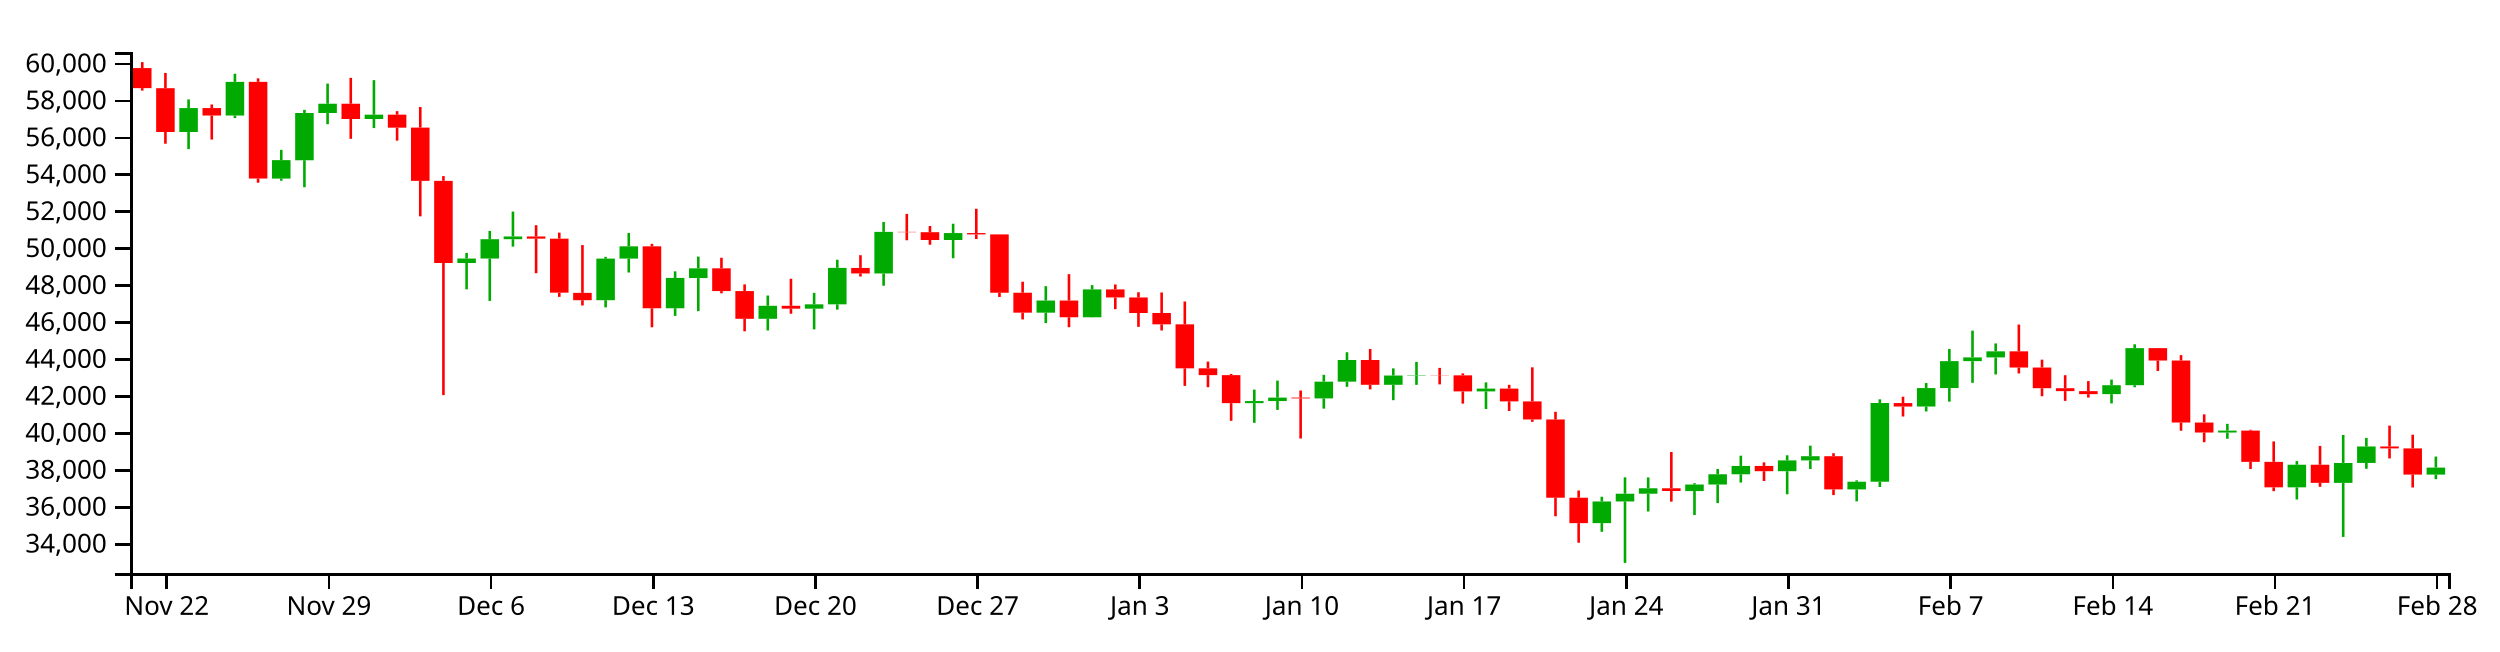
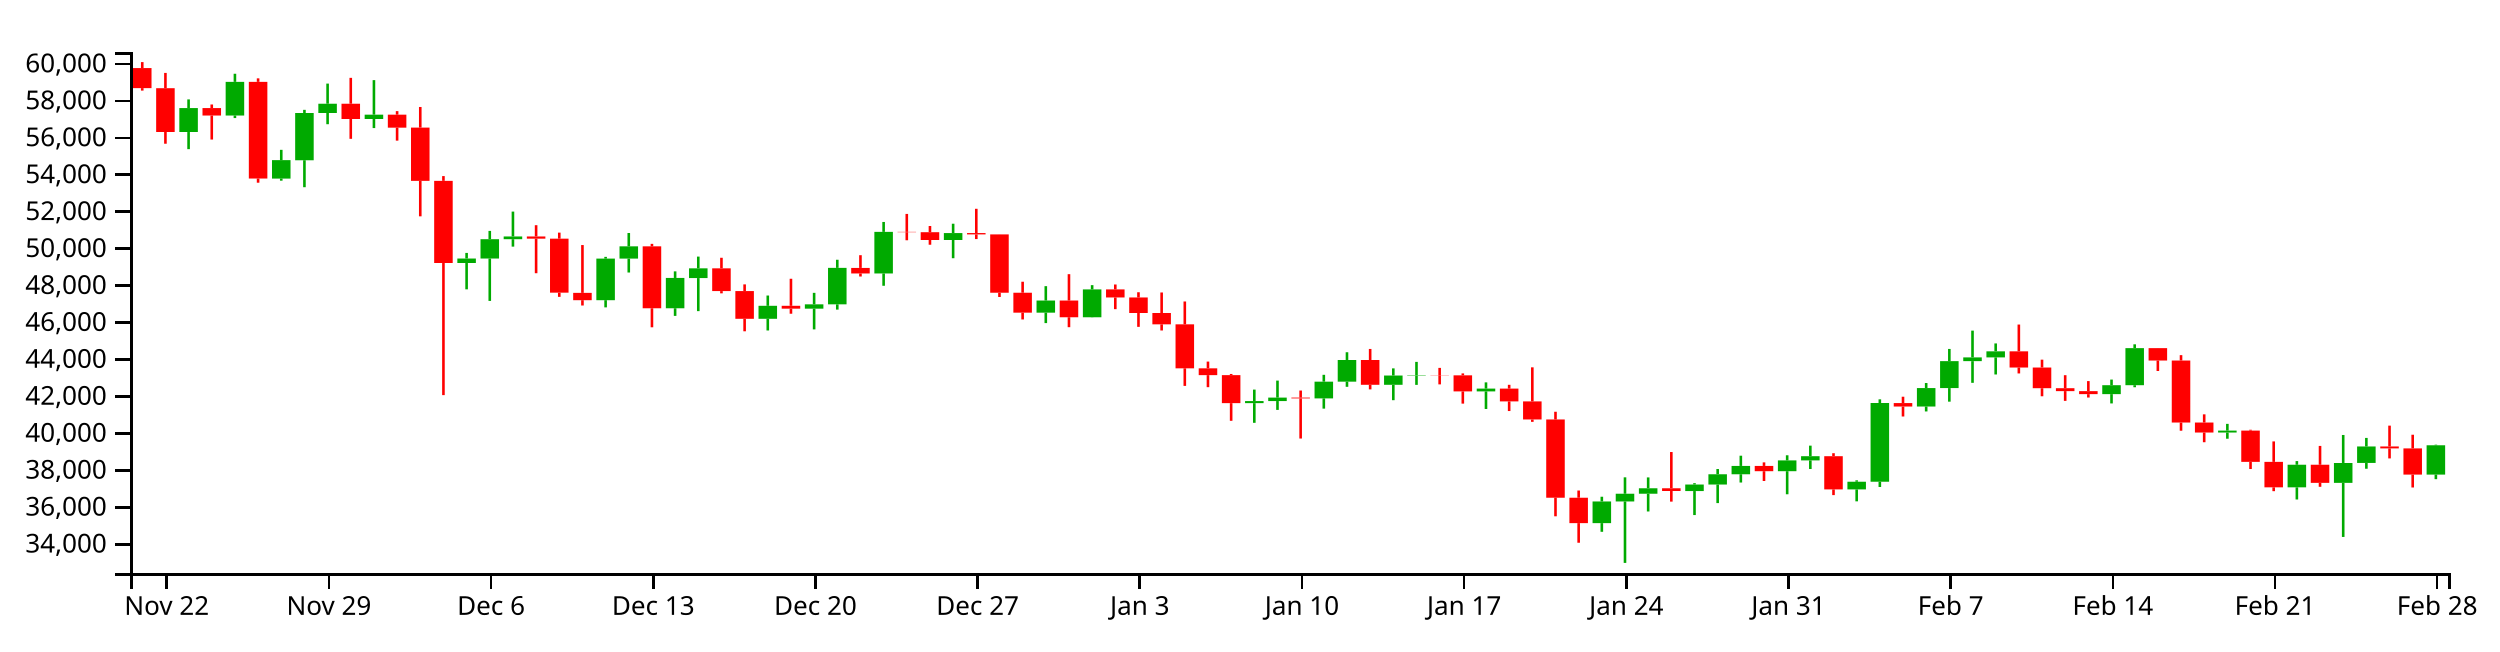
<svg xmlns="http://www.w3.org/2000/svg" version="1.1" width="960" height="250">
  <g transform="translate(50,20)">
    <style>.axis path,.axis line{fill:none;stroke:#000;shape-rendering:crispEdges;}path.candle{stroke:#000000;}path.candle.body{stroke-width:0;}path.candle.up{fill:#00AA00;stroke:#00AA00;}path.candle.down{fill:#FF0000;stroke:#FF0000;}</style>
    <g class="candlestick">
      <g class="data">
-         <path class="candle body up" d="M 18.86 30.699 l 7.117 0 L 25.978 21.497 l -7.117 0 L 18.86 30.699 M 36.653 24.355 l 7.117 0 L 43.77 11.431 l -7.117 0 L 36.653 24.355 M 54.446 48.574 l 7.117 0 L 61.563 41.501 l -7.117 0 L 54.446 48.574 M 63.343 41.533 l 7.117 0 L 70.46 23.386 l -7.117 0 L 63.343 41.533 M 72.239 23.386 l 7.117 0 L 79.356 19.83 l -7.117 0 L 72.239 23.386 M 90.032 25.687 l 7.117 0 L 97.149 24.03 l -7.117 0 L 90.032 25.687 M 125.618 80.998 l 7.117 0 L 132.735 79.268 l -7.117 0 L 125.618 80.998 M 134.514 79.268 l 7.117 0 L 141.631 71.852 l -7.117 0 L 134.514 79.268 M 143.411 71.852 l 7.117 0 L 150.528 70.809 l -7.117 0 L 143.411 71.852 M 178.996 95.268 l 7.117 0 L 186.114 79.313 l -7.117 0 L 178.996 95.268 M 187.893 79.313 l 7.117 0 L 195.01 74.604 l -7.117 0 L 187.893 79.313 M 205.686 98.374 l 7.117 0 L 212.803 86.738 l -7.117 0 L 205.686 98.374 M 214.582 86.782 l 7.117 0 L 221.699 83.037 l -7.117 0 L 214.582 86.782 M 241.271 102.409 l 7.117 0 L 248.389 97.439 l -7.117 0 L 241.271 102.409 M 259.064 98.526 l 7.117 0 L 266.182 96.874 l -7.117 0 L 259.064 98.526 M 267.961 96.874 l 7.117 0 L 275.078 82.861 l -7.117 0 L 267.961 96.874 M 285.754 85.001 l 7.117 0 L 292.871 69.037 l -7.117 0 L 285.754 85.001 M 312.443 72.152 l 7.117 0 L 319.56 69.486 l -7.117 0 L 312.443 72.152 M 348.029 100.062 l 7.117 0 L 355.146 95.408 l -7.117 0 L 348.029 100.062 M 365.822 101.82 l 7.117 0 L 372.939 91.14 l -7.117 0 L 365.822 101.82 M 428.097 134.805 l 7.117 0 L 435.214 134.002 l -7.117 0 L 428.097 134.805 M 436.993 134.002 l 7.117 0 L 444.11 132.69 l -7.117 0 L 436.993 134.002 M 454.786 132.989 l 7.117 0 L 461.903 126.557 l -7.117 0 L 454.786 132.989 M 463.683 126.557 l 7.117 0 L 470.8 118.235 l -7.117 0 L 463.683 126.557 M 481.475 127.77 l 7.117 0 L 488.593 124.212 l -7.117 0 L 481.475 127.77 M 490.372 124.212 l 7.117 0 L 497.489 124.039 l -7.117 0 L 490.372 124.212 M 517.061 130.3 l 7.117 0 L 524.178 129.232 l -7.117 0 L 517.061 130.3 M 561.543 180.874 l 7.117 0 L 568.661 172.553 l -7.117 0 L 561.543 180.874 M 570.44 172.553 l 7.117 0 L 577.557 169.604 l -7.117 0 L 570.44 172.553 M 579.336 169.604 l 7.117 0 L 586.453 167.49 l -7.117 0 L 579.336 169.604 M 597.129 168.562 l 7.117 0 L 604.246 166.059 l -7.117 0 L 597.129 168.562 M 606.026 166.059 l 7.117 0 L 613.143 162.112 l -7.117 0 L 606.026 166.059 M 614.922 162.112 l 7.117 0 L 622.039 158.918 l -7.117 0 L 614.922 162.112 M 632.715 160.94 l 7.117 0 L 639.832 156.79 l -7.117 0 L 632.715 160.94 M 641.611 156.79 l 7.117 0 L 648.729 155.175 l -7.117 0 L 641.611 156.79 M 659.404 167.93 l 7.117 0 L 666.521 164.984 l -7.117 0 L 659.404 167.93 M 668.301 164.982 l 7.117 0 L 675.418 134.75 l -7.117 0 L 668.301 164.982 M 686.094 136.109 l 7.117 0 L 693.211 129.028 l -7.117 0 L 686.094 136.109 M 694.99 129.028 l 7.117 0 L 702.107 118.679 l -7.117 0 L 694.99 129.028 M 703.886 118.679 l 7.117 0 L 711.004 117.239 l -7.117 0 L 703.886 118.679 M 712.783 117.239 l 7.117 0 L 719.9 114.9 l -7.117 0 L 712.783 117.239 M 757.265 131.349 l 7.117 0 L 764.382 127.929 l -7.117 0 L 757.265 131.349 M 766.162 127.929 l 7.117 0 L 773.279 113.679 l -7.117 0 L 766.162 127.929 M 801.747 146.097 l 7.117 0 L 808.864 145.354 l -7.117 0 L 801.747 146.097 M 828.437 167.137 l 7.117 0 L 835.554 158.468 l -7.117 0 L 828.437 167.137 M 846.23 165.421 l 7.117 0 L 853.347 157.781 l -7.117 0 L 846.23 165.421 M 855.126 157.77 l 7.117 0 L 862.243 151.454 l -7.117 0 L 855.126 157.77 M 881.815 162.236 l 7.117 0 L 888.932 159.552 l -7.117 0 L 881.815 162.236" />
+         <path class="candle body up" d="M 18.86 30.699 l 7.117 0 L 25.978 21.497 l -7.117 0 L 18.86 30.699 M 36.653 24.355 l 7.117 0 L 43.77 11.431 l -7.117 0 L 36.653 24.355 M 54.446 48.574 l 7.117 0 L 61.563 41.501 l -7.117 0 L 54.446 48.574 M 63.343 41.533 l 7.117 0 L 70.46 23.386 l -7.117 0 L 63.343 41.533 M 72.239 23.386 l 7.117 0 L 79.356 19.83 l -7.117 0 L 72.239 23.386 M 90.032 25.687 l 7.117 0 L 97.149 24.03 l -7.117 0 L 90.032 25.687 M 125.618 80.998 l 7.117 0 L 132.735 79.268 l -7.117 0 L 125.618 80.998 M 134.514 79.268 l 7.117 0 L 141.631 71.852 l -7.117 0 L 134.514 79.268 M 143.411 71.852 l 7.117 0 L 150.528 70.809 l -7.117 0 L 143.411 71.852 M 178.996 95.268 l 7.117 0 L 186.114 79.313 l -7.117 0 L 178.996 95.268 M 187.893 79.313 l 7.117 0 L 195.01 74.604 l -7.117 0 L 187.893 79.313 M 205.686 98.374 l 7.117 0 L 212.803 86.738 l -7.117 0 L 205.686 98.374 M 214.582 86.782 l 7.117 0 L 221.699 83.037 l -7.117 0 L 214.582 86.782 M 241.271 102.409 l 7.117 0 L 248.389 97.439 l -7.117 0 L 241.271 102.409 M 259.064 98.526 l 7.117 0 L 266.182 96.874 l -7.117 0 L 259.064 98.526 M 267.961 96.874 l 7.117 0 L 275.078 82.861 l -7.117 0 L 267.961 96.874 M 285.754 85.001 l 7.117 0 L 292.871 69.037 l -7.117 0 L 285.754 85.001 M 312.443 72.152 l 7.117 0 L 319.56 69.486 l -7.117 0 L 312.443 72.152 M 348.029 100.062 l 7.117 0 L 355.146 95.408 l -7.117 0 L 348.029 100.062 M 365.822 101.82 l 7.117 0 L 372.939 91.14 l -7.117 0 L 365.822 101.82 M 428.097 134.805 l 7.117 0 L 435.214 134.002 l -7.117 0 L 428.097 134.805 M 436.993 134.002 l 7.117 0 L 444.11 132.69 l -7.117 0 L 436.993 134.002 M 454.786 132.989 l 7.117 0 L 461.903 126.557 l -7.117 0 L 454.786 132.989 M 463.683 126.557 l 7.117 0 L 470.8 118.235 l -7.117 0 L 463.683 126.557 M 481.475 127.77 l 7.117 0 L 488.593 124.212 l -7.117 0 L 481.475 127.77 M 490.372 124.212 l 7.117 0 L 497.489 124.039 l -7.117 0 L 490.372 124.212 M 517.061 130.3 l 7.117 0 L 524.178 129.232 l -7.117 0 L 517.061 130.3 M 561.543 180.874 l 7.117 0 L 568.661 172.553 l -7.117 0 L 561.543 180.874 M 570.44 172.553 l 7.117 0 L 577.557 169.604 l -7.117 0 L 570.44 172.553 M 579.336 169.604 l 7.117 0 L 586.453 167.49 l -7.117 0 L 579.336 169.604 M 597.129 168.562 l 7.117 0 L 604.246 166.059 l -7.117 0 L 597.129 168.562 M 606.026 166.059 l 7.117 0 L 613.143 162.112 l -7.117 0 L 606.026 166.059 M 614.922 162.112 l 7.117 0 L 622.039 158.918 l -7.117 0 L 614.922 162.112 M 632.715 160.94 l 7.117 0 L 639.832 156.79 l -7.117 0 L 632.715 160.94 M 641.611 156.79 l 7.117 0 L 648.729 155.175 l -7.117 0 L 641.611 156.79 M 659.404 167.93 l 7.117 0 L 666.521 164.984 l -7.117 0 L 659.404 167.93 M 668.301 164.982 l 7.117 0 L 675.418 134.75 l -7.117 0 L 668.301 164.982 M 686.094 136.109 l 7.117 0 L 693.211 129.028 l -7.117 0 L 686.094 136.109 M 694.99 129.028 l 7.117 0 L 702.107 118.679 l -7.117 0 L 694.99 129.028 M 703.886 118.679 l 7.117 0 L 711.004 117.239 l -7.117 0 L 703.886 118.679 M 712.783 117.239 l 7.117 0 L 719.9 114.9 l -7.117 0 L 712.783 117.239 M 757.265 131.349 l 7.117 0 L 764.382 127.929 l -7.117 0 L 757.265 131.349 M 766.162 127.929 l 7.117 0 L 773.279 113.679 l -7.117 0 L 766.162 127.929 M 801.747 146.097 l 7.117 0 L 808.864 145.354 l -7.117 0 L 801.747 146.097 M 828.437 167.137 l 7.117 0 L 835.554 158.468 l -7.117 0 L 828.437 167.137 M 846.23 165.421 l 7.117 0 L 853.347 157.781 l -7.117 0 L 846.23 165.421 M 855.126 157.77 l 7.117 0 L 862.243 151.454 l -7.117 0 L 855.126 157.77 M 881.815 162.236 l 7.117 0 L 888.932 150.989 l -7.117 0 L 881.815 162.236" />
        <path class="candle body down" d="M 1.068 6.132 l 7.117 0 L 8.185 13.831 l -7.117 0 L 1.068 6.132 M 9.964 13.862 l 7.117 0 L 17.081 30.676 l -7.117 0 L 9.964 13.862 M 27.757 21.497 l 7.117 0 L 34.874 24.355 l -7.117 0 L 27.757 21.497 M 45.55 11.431 l 7.117 0 L 52.667 48.555 l -7.117 0 L 45.55 11.431 M 81.136 19.83 l 7.117 0 L 88.253 25.687 l -7.117 0 L 81.136 19.83 M 98.928 24.03 l 7.117 0 L 106.046 29.022 l -7.117 0 L 98.928 24.03 M 107.825 28.994 l 7.117 0 L 114.942 49.445 l -7.117 0 L 107.825 28.994 M 116.721 49.445 l 7.117 0 L 123.838 80.998 l -7.117 0 L 116.721 49.445 M 152.307 70.809 l 7.117 0 L 159.424 71.644 l -7.117 0 L 152.307 70.809 M 161.204 71.644 l 7.117 0 L 168.321 92.395 l -7.117 0 L 161.204 71.644 M 170.1 92.464 l 7.117 0 L 177.217 95.268 l -7.117 0 L 170.1 92.464 M 196.789 74.604 l 7.117 0 L 203.906 98.374 l -7.117 0 L 196.789 74.604 M 223.479 83.037 l 7.117 0 L 230.596 91.78 l -7.117 0 L 223.479 83.037 M 232.375 91.78 l 7.117 0 L 239.492 102.428 l -7.117 0 L 232.375 91.78 M 250.168 97.439 l 7.117 0 L 257.285 98.526 l -7.117 0 L 250.168 97.439 M 276.857 82.877 l 7.117 0 L 283.974 85.001 l -7.117 0 L 276.857 82.877 M 294.65 69.037 l 7.117 0 L 301.767 69.17 l -7.117 0 L 294.65 69.037 M 303.547 69.17 l 7.117 0 L 310.664 72.152 l -7.117 0 L 303.547 69.17 M 321.339 69.486 l 7.117 0 L 328.457 70.011 l -7.117 0 L 321.339 69.486 M 330.236 70.011 l 7.117 0 L 337.353 92.409 l -7.117 0 L 330.236 70.011 M 339.132 92.409 l 7.117 0 L 346.25 100.062 l -7.117 0 L 339.132 92.409 M 356.925 95.408 l 7.117 0 L 364.042 101.82 l -7.117 0 L 356.925 95.408 M 374.718 91.14 l 7.117 0 L 381.835 94.235 l -7.117 0 L 374.718 91.14 M 383.615 94.235 l 7.117 0 L 390.732 100.194 l -7.117 0 L 383.615 94.235 M 392.511 100.194 l 7.117 0 L 399.628 104.55 l -7.117 0 L 392.511 100.194 M 401.407 104.55 l 7.117 0 L 408.525 121.437 l -7.117 0 L 401.407 104.55 M 410.304 121.437 l 7.117 0 L 417.421 124.053 l -7.117 0 L 410.304 121.437 M 419.2 124.053 l 7.117 0 L 426.317 134.805 l -7.117 0 L 419.2 124.053 M 445.89 132.69 l 7.117 0 L 453.007 132.989 l -7.117 0 L 445.89 132.69 M 472.579 118.235 l 7.117 0 L 479.696 127.757 l -7.117 0 L 472.579 118.235 M 499.268 124.039 l 7.117 0 L 506.385 124.129 l -7.117 0 L 499.268 124.039 M 508.165 124.129 l 7.117 0 L 515.282 130.3 l -7.117 0 L 508.165 124.129 M 525.958 129.232 l 7.117 0 L 533.075 134.141 l -7.117 0 L 525.958 129.232 M 534.854 134.142 l 7.117 0 L 541.971 141.086 l -7.117 0 L 534.854 134.142 M 543.75 141.086 l 7.117 0 L 550.868 171.129 l -7.117 0 L 543.75 141.086 M 552.647 171.129 l 7.117 0 L 559.764 180.874 l -7.117 0 L 552.647 171.129 M 588.233 167.49 l 7.117 0 L 595.35 168.547 l -7.117 0 L 588.233 167.49 M 623.818 158.918 l 7.117 0 L 630.936 160.94 l -7.117 0 L 623.818 158.918 M 650.508 155.175 l 7.117 0 L 657.625 167.93 l -7.117 0 L 650.508 155.175 M 677.197 134.768 l 7.117 0 L 684.314 136.109 l -7.117 0 L 677.197 134.768 M 721.679 114.901 l 7.117 0 L 728.796 121.123 l -7.117 0 L 721.679 114.901 M 730.576 121.123 l 7.117 0 L 737.693 129.079 l -7.117 0 L 730.576 121.123 M 739.472 129.079 l 7.117 0 L 746.589 130.185 l -7.117 0 L 739.472 129.079 M 748.369 130.185 l 7.117 0 L 755.486 131.349 l -7.117 0 L 748.369 130.185 M 775.058 113.68 l 7.117 0 L 782.175 118.441 l -7.117 0 L 775.058 113.68 M 783.954 118.441 l 7.117 0 L 791.072 142.258 l -7.117 0 L 783.954 118.441 M 792.851 142.258 l 7.117 0 L 799.968 146.097 l -7.117 0 L 792.851 142.258 M 810.644 145.354 l 7.117 0 L 817.761 157.358 l -7.117 0 L 810.644 145.354 M 819.54 157.358 l 7.117 0 L 826.657 167.137 l -7.117 0 L 819.54 157.358 M 837.333 158.468 l 7.117 0 L 844.45 165.421 l -7.117 0 L 837.333 158.468 M 864.022 151.454 l 7.117 0 L 871.14 152.181 l -7.117 0 L 864.022 151.454 M 872.919 152.181 l 7.117 0 L 880.036 162.236 l -7.117 0 L 872.919 152.181" />
        <path class="candle body equal" />
-         <path class="candle wick up" d="M 22.419 18.172 L 22.419 21.497 M 22.419 30.699 L 22.419 37.273 M 40.212 8.321 L 40.212 11.431 M 40.212 24.355 L 40.212 25.336 M 58.005 37.536 L 58.005 41.501 M 58.005 48.574 L 58.005 49.381 M 66.901 22.179 L 66.901 23.386 M 66.901 41.533 L 66.901 51.887 M 75.798 12.101 L 75.798 19.83 M 75.798 23.386 L 75.798 27.7 M 93.591 10.77 L 93.591 24.03 M 93.591 25.687 L 93.591 29.18 M 129.176 77.121 L 129.176 79.268 M 129.176 80.998 L 129.176 91.107 M 138.073 68.666 L 138.073 71.852 M 138.073 79.268 L 138.073 95.556 M 146.969 61.252 L 146.969 70.809 M 146.969 71.852 L 146.969 74.705 M 182.555 78.634 L 182.555 79.313 M 182.555 95.268 L 182.555 98.031 M 191.451 69.475 L 191.451 74.604 M 191.451 79.313 L 191.451 84.647 M 209.244 84.204 L 209.244 86.738 M 209.244 98.374 L 209.244 101.301 M 218.141 78.533 L 218.141 83.037 M 218.141 86.782 L 218.141 99.478 M 244.83 93.482 L 244.83 97.439 M 244.83 102.409 L 244.83 106.905 M 262.623 92.452 L 262.623 96.874 M 262.623 98.526 L 262.623 106.487 M 271.519 79.746 L 271.519 82.861 M 271.519 96.874 L 271.519 98.89 M 289.312 65.234 L 289.312 69.037 M 289.312 85.001 L 289.312 89.737 M 316.002 65.908 L 316.002 69.486 M 316.002 72.152 L 316.002 79.157 M 351.587 89.882 L 351.587 95.408 M 351.587 100.062 L 351.587 104.068 M 369.38 89.494 L 369.38 91.14 M 369.38 101.82 L 369.38 101.88 M 431.655 129.602 L 431.655 134.002 M 431.655 134.805 L 431.655 142.362 M 440.552 126.15 L 440.552 132.69 M 440.552 134.002 L 440.552 137.404 M 458.345 123.928 L 458.345 126.557 M 458.345 132.989 L 458.345 136.915 M 467.241 115.26 L 467.241 118.235 M 467.241 126.557 L 467.241 128.538 M 485.034 121.454 L 485.034 124.212 M 485.034 127.77 L 485.034 133.674 M 493.93 118.963 L 493.93 124.039 M 493.93 124.212 L 493.93 127.793 M 520.62 126.829 L 520.62 129.232 M 520.62 130.3 L 520.62 137.05 M 565.102 170.748 L 565.102 172.553 M 565.102 180.874 L 565.102 184.21 M 573.998 163.294 L 573.998 169.604 M 573.998 172.553 L 573.998 196.154 M 582.895 163.328 L 582.895 167.49 M 582.895 169.604 L 582.895 176.408 M 600.688 165.532 L 600.688 166.059 M 600.688 168.562 L 600.688 177.784 M 609.584 160.102 L 609.584 162.112 M 609.584 166.059 L 609.584 173.188 M 618.481 154.99 L 618.481 158.918 M 618.481 162.112 L 618.481 165.291 M 636.273 154.825 L 636.273 156.79 M 636.273 160.94 L 636.273 169.8 M 645.17 151.128 L 645.17 155.175 M 645.17 156.79 L 645.17 160.102 M 662.963 164.45 L 662.963 164.984 M 662.963 167.93 L 662.963 172.514 M 671.859 133.345 L 671.859 134.75 M 671.859 164.982 L 671.859 167.005 M 689.652 127.077 L 689.652 129.028 M 689.652 136.109 L 689.652 137.996 M 698.549 113.994 L 698.549 118.679 M 698.549 129.028 L 698.549 134.242 M 707.445 106.961 L 707.445 117.239 M 707.445 118.679 L 707.445 127.006 M 716.341 111.877 L 716.341 114.9 M 716.341 117.239 L 716.341 123.801 M 760.824 125.755 L 760.824 127.929 M 760.824 131.349 L 760.824 134.918 M 769.72 112.214 L 769.72 113.679 M 769.72 127.929 L 769.72 128.701 M 805.306 142.764 L 805.306 145.354 M 805.306 146.097 L 805.306 148.476 M 831.995 157.059 L 831.995 158.468 M 831.995 167.137 L 831.995 171.805 M 849.788 147.029 L 849.788 157.781 M 849.788 165.421 L 849.788 186.187 M 858.685 148.161 L 858.685 151.454 M 858.685 157.77 L 858.685 160 M 885.374 155.328 L 885.374 159.552 M 885.374 162.236 L 885.374 164.002" style="stroke-width: 1px;" />
+         <path class="candle wick up" d="M 22.419 18.172 L 22.419 21.497 M 22.419 30.699 L 22.419 37.273 M 40.212 8.321 L 40.212 11.431 M 40.212 24.355 L 40.212 25.336 M 58.005 37.536 L 58.005 41.501 M 58.005 48.574 L 58.005 49.381 M 66.901 22.179 L 66.901 23.386 M 66.901 41.533 L 66.901 51.887 M 75.798 12.101 L 75.798 19.83 M 75.798 23.386 L 75.798 27.7 M 93.591 10.77 L 93.591 24.03 M 93.591 25.687 L 93.591 29.18 M 129.176 77.121 L 129.176 79.268 M 129.176 80.998 L 129.176 91.107 M 138.073 68.666 L 138.073 71.852 M 138.073 79.268 L 138.073 95.556 M 146.969 61.252 L 146.969 70.809 M 146.969 71.852 L 146.969 74.705 M 182.555 78.634 L 182.555 79.313 M 182.555 95.268 L 182.555 98.031 M 191.451 69.475 L 191.451 74.604 M 191.451 79.313 L 191.451 84.647 M 209.244 84.204 L 209.244 86.738 M 209.244 98.374 L 209.244 101.301 M 218.141 78.533 L 218.141 83.037 M 218.141 86.782 L 218.141 99.478 M 244.83 93.482 L 244.83 97.439 M 244.83 102.409 L 244.83 106.905 M 262.623 92.452 L 262.623 96.874 M 262.623 98.526 L 262.623 106.487 M 271.519 79.746 L 271.519 82.861 M 271.519 96.874 L 271.519 98.89 M 289.312 65.234 L 289.312 69.037 M 289.312 85.001 L 289.312 89.737 M 316.002 65.908 L 316.002 69.486 M 316.002 72.152 L 316.002 79.157 M 351.587 89.882 L 351.587 95.408 M 351.587 100.062 L 351.587 104.068 M 369.38 89.494 L 369.38 91.14 M 369.38 101.82 L 369.38 101.88 M 431.655 129.602 L 431.655 134.002 M 431.655 134.805 L 431.655 142.362 M 440.552 126.15 L 440.552 132.69 M 440.552 134.002 L 440.552 137.404 M 458.345 123.928 L 458.345 126.557 M 458.345 132.989 L 458.345 136.915 M 467.241 115.26 L 467.241 118.235 M 467.241 126.557 L 467.241 128.538 M 485.034 121.454 L 485.034 124.212 M 485.034 127.77 L 485.034 133.674 M 493.93 118.963 L 493.93 124.039 M 493.93 124.212 L 493.93 127.793 M 520.62 126.829 L 520.62 129.232 M 520.62 130.3 L 520.62 137.05 M 565.102 170.748 L 565.102 172.553 M 565.102 180.874 L 565.102 184.21 M 573.998 163.294 L 573.998 169.604 M 573.998 172.553 L 573.998 196.154 M 582.895 163.328 L 582.895 167.49 M 582.895 169.604 L 582.895 176.408 M 600.688 165.532 L 600.688 166.059 M 600.688 168.562 L 600.688 177.784 M 609.584 160.102 L 609.584 162.112 M 609.584 166.059 L 609.584 173.188 M 618.481 154.99 L 618.481 158.918 M 618.481 162.112 L 618.481 165.291 M 636.273 154.825 L 636.273 156.79 M 636.273 160.94 L 636.273 169.8 M 645.17 151.128 L 645.17 155.175 M 645.17 156.79 L 645.17 160.102 M 662.963 164.45 L 662.963 164.984 M 662.963 167.93 L 662.963 172.514 M 671.859 133.345 L 671.859 134.75 M 671.859 164.982 L 671.859 167.005 M 689.652 127.077 L 689.652 129.028 M 689.652 136.109 L 689.652 137.996 M 698.549 113.994 L 698.549 118.679 M 698.549 129.028 L 698.549 134.242 M 707.445 106.961 L 707.445 117.239 M 707.445 118.679 L 707.445 127.006 M 716.341 111.877 L 716.341 114.9 M 716.341 117.239 L 716.341 123.801 M 760.824 125.755 L 760.824 127.929 M 760.824 131.349 L 760.824 134.918 M 769.72 112.214 L 769.72 113.679 M 769.72 127.929 L 769.72 128.701 M 805.306 142.764 L 805.306 145.354 M 805.306 146.097 L 805.306 148.476 M 831.995 157.059 L 831.995 158.468 M 831.995 167.137 L 831.995 171.805 M 849.788 147.029 L 849.788 157.781 M 849.788 165.421 L 849.788 186.187 M 858.685 148.161 L 858.685 151.454 M 858.685 157.77 L 858.685 160 M 885.374 150.763 L 885.374 150.989 M 885.374 162.236 L 885.374 164.002" style="stroke-width: 1px;" />
        <path class="candle wick down" d="M 4.626 3.846 L 4.626 6.132 M 4.626 13.831 L 4.626 14.791 M 13.523 8.001 L 13.523 13.862 M 13.523 30.676 L 13.523 35.195 M 31.315 20.123 L 31.315 21.497 M 31.315 24.355 L 31.315 33.585 M 49.108 10.086 L 49.108 11.431 M 49.108 48.555 L 49.108 50.161 M 84.694 9.895 L 84.694 19.83 M 84.694 25.687 L 84.694 33.312 M 102.487 22.673 L 102.487 24.03 M 102.487 29.022 L 102.487 34.005 M 111.383 21.08 L 111.383 28.994 M 111.383 49.445 L 111.383 63.07 M 120.28 47.614 L 120.28 49.445 M 120.28 80.998 L 120.28 131.728 M 155.866 66.475 L 155.866 70.809 M 155.866 71.644 L 155.866 84.917 M 164.762 69.328 L 164.762 71.644 M 164.762 92.395 L 164.762 93.996 M 173.659 74.1 L 173.659 92.464 M 173.659 95.268 L 173.659 97.315 M 200.348 73.639 L 200.348 74.604 M 200.348 98.374 L 200.348 105.679 M 227.037 78.984 L 227.037 83.037 M 227.037 91.78 L 227.037 92.641 M 235.934 89.201 L 235.934 91.78 M 235.934 102.428 L 235.934 107.217 M 253.727 87.044 L 253.727 97.439 M 253.727 98.526 L 253.727 100.472 M 280.416 77.993 L 280.416 82.877 M 280.416 85.001 L 280.416 86.18 M 298.209 62.148 L 298.209 69.037 M 298.209 69.17 L 298.209 72.26 M 307.105 66.785 L 307.105 69.17 M 307.105 72.152 L 307.105 73.977 M 324.898 60.176 L 324.898 69.486 M 324.898 70.011 L 324.898 71.802 M 333.794 69.993 L 333.794 70.011 M 333.794 92.409 L 333.794 94.045 M 342.691 88.186 L 342.691 92.409 M 342.691 100.062 L 342.691 102.67 M 360.484 85.284 L 360.484 95.408 M 360.484 101.82 L 360.484 105.642 M 378.277 89.243 L 378.277 91.14 M 378.277 94.235 L 378.277 98.719 M 387.173 92.222 L 387.173 94.235 M 387.173 100.194 L 387.173 105.515 M 396.07 92.311 L 396.07 100.194 M 396.07 104.55 L 396.07 106.905 M 404.966 95.769 L 404.966 104.55 M 404.966 121.437 L 404.966 128.184 M 413.862 118.849 L 413.862 121.437 M 413.862 124.053 L 413.862 128.676 M 422.759 123.603 L 422.759 124.053 M 422.759 134.805 L 422.759 141.589 M 449.448 129.967 L 449.448 132.69 M 449.448 132.989 L 449.448 148.398 M 476.138 113.998 L 476.138 118.235 M 476.138 127.757 L 476.138 129.523 M 502.827 121.268 L 502.827 124.039 M 502.827 124.129 L 502.827 127.603 M 511.723 123.387 L 511.723 124.129 M 511.723 130.3 L 511.723 134.99 M 529.516 127.764 L 529.516 129.232 M 529.516 134.141 L 529.516 137.84 M 538.413 121.055 L 538.413 134.142 M 538.413 141.086 L 538.413 141.991 M 547.309 138.114 L 547.309 141.086 M 547.309 171.129 L 547.309 178.256 M 556.206 168.363 L 556.206 171.129 M 556.206 180.874 L 556.206 188.417 M 591.791 153.576 L 591.791 167.49 M 591.791 168.547 L 591.791 172.623 M 627.377 157.553 L 627.377 158.918 M 627.377 160.94 L 627.377 164.701 M 654.066 154.031 L 654.066 155.175 M 654.066 167.93 L 654.066 170.124 M 680.756 132.342 L 680.756 134.768 M 680.756 136.109 L 680.756 139.936 M 725.238 104.628 L 725.238 114.901 M 725.238 121.123 L 725.238 123.403 M 734.134 118.112 L 734.134 121.123 M 734.134 129.079 L 734.134 132.166 M 743.031 124.073 L 743.031 129.079 M 743.031 130.185 L 743.031 133.937 M 751.927 126.339 L 751.927 130.185 M 751.927 131.349 L 751.927 132.652 M 778.617 113.643 L 778.617 113.68 M 778.617 118.441 L 778.617 122.46 M 787.513 116.376 L 787.513 118.441 M 787.513 142.258 L 787.513 145.397 M 796.409 139.107 L 796.409 142.258 M 796.409 146.097 L 796.409 149.817 M 814.202 145.026 L 814.202 145.354 M 814.202 157.358 L 814.202 160.102 M 823.099 149.502 L 823.099 157.358 M 823.099 167.137 L 823.099 168.613 M 840.892 151.236 L 840.892 158.468 M 840.892 165.421 L 840.892 166.934 M 867.581 143.444 L 867.581 151.454 M 867.581 152.181 L 867.581 156.036 M 876.477 146.939 L 876.477 152.181 M 876.477 162.236 L 876.477 167.195" style="stroke-width: 1px;" />
        <path class="candle wick equal" style="stroke-width: 1px;" />
      </g>
    </g>
    <g class="x axis" transform="translate(0,200)" fill="none" font-size="10" font-family="sans-serif" text-anchor="middle">
      <path class="domain" stroke="#000" d="M0.5,6V0.5H890.5V6" />
      <g class="tick" opacity="1" transform="translate(13.52259,0)">
        <line stroke="#000" y2="6" x1="0.5" x2="0.5" />
        <text fill="#000" y="9" x="0.5" dy="0.71em">Nov 22</text>
      </g>
      <g class="tick" opacity="1" transform="translate(75.79768,0)">
        <line stroke="#000" y2="6" x1="0.5" x2="0.5" />
        <text fill="#000" y="9" x="0.5" dy="0.71em">Nov 29</text>
      </g>
      <g class="tick" opacity="1" transform="translate(138.0728,0)">
        <line stroke="#000" y2="6" x1="0.5" x2="0.5" />
        <text fill="#000" y="9" x="0.5" dy="0.71em">Dec  6</text>
      </g>
      <g class="tick" opacity="1" transform="translate(200.3479,0)">
        <line stroke="#000" y2="6" x1="0.5" x2="0.5" />
        <text fill="#000" y="9" x="0.5" dy="0.71em">Dec 13</text>
      </g>
      <g class="tick" opacity="1" transform="translate(262.623,0)">
        <line stroke="#000" y2="6" x1="0.5" x2="0.5" />
        <text fill="#000" y="9" x="0.5" dy="0.71em">Dec 20</text>
      </g>
      <g class="tick" opacity="1" transform="translate(324.898,0)">
        <line stroke="#000" y2="6" x1="0.5" x2="0.5" />
        <text fill="#000" y="9" x="0.5" dy="0.71em">Dec 27</text>
      </g>
      <g class="tick" opacity="1" transform="translate(387.1731,0)">
        <line stroke="#000" y2="6" x1="0.5" x2="0.5" />
        <text fill="#000" y="9" x="0.5" dy="0.71em">Jan  3</text>
      </g>
      <g class="tick" opacity="1" transform="translate(449.4482,0)">
        <line stroke="#000" y2="6" x1="0.5" x2="0.5" />
        <text fill="#000" y="9" x="0.5" dy="0.71em">Jan 10</text>
      </g>
      <g class="tick" opacity="1" transform="translate(511.7233,0)">
        <line stroke="#000" y2="6" x1="0.5" x2="0.5" />
        <text fill="#000" y="9" x="0.5" dy="0.71em">Jan 17</text>
      </g>
      <g class="tick" opacity="1" transform="translate(573.9984,0)">
        <line stroke="#000" y2="6" x1="0.5" x2="0.5" />
        <text fill="#000" y="9" x="0.5" dy="0.71em">Jan 24</text>
      </g>
      <g class="tick" opacity="1" transform="translate(636.2735,0)">
        <line stroke="#000" y2="6" x1="0.5" x2="0.5" />
        <text fill="#000" y="9" x="0.5" dy="0.71em">Jan 31</text>
      </g>
      <g class="tick" opacity="1" transform="translate(698.5486,0)">
        <line stroke="#000" y2="6" x1="0.5" x2="0.5" />
        <text fill="#000" y="9" x="0.5" dy="0.71em">Feb  7</text>
      </g>
      <g class="tick" opacity="1" transform="translate(760.8237,0)">
        <line stroke="#000" y2="6" x1="0.5" x2="0.5" />
        <text fill="#000" y="9" x="0.5" dy="0.71em">Feb 14</text>
      </g>
      <g class="tick" opacity="1" transform="translate(823.0988,0)">
        <line stroke="#000" y2="6" x1="0.5" x2="0.5" />
        <text fill="#000" y="9" x="0.5" dy="0.71em">Feb 21</text>
      </g>
      <g class="tick" opacity="1" transform="translate(885.3739,0)">
        <line stroke="#000" y2="6" x1="0.5" x2="0.5" />
        <text fill="#000" y="9" x="0.5" dy="0.71em">Feb 28</text>
      </g>
    </g>
    <g class="y axis" fill="none" font-size="10" font-family="sans-serif" text-anchor="end">
      <path class="domain" stroke="#000" d="M-6,200.5H0.5V0.5H-6" />
      <g class="tick" opacity="1" transform="translate(0,188.4734)">
        <line stroke="#000" x2="-6" y1="0.5" y2="0.5" />
        <text fill="#000" x="-9" y="0.5" dy="0.32em">34,000</text>
      </g>
      <g class="tick" opacity="1" transform="translate(0,174.2875)">
        <line stroke="#000" x2="-6" y1="0.5" y2="0.5" />
        <text fill="#000" x="-9" y="0.5" dy="0.32em">36,000</text>
      </g>
      <g class="tick" opacity="1" transform="translate(0,160.1017)">
        <line stroke="#000" x2="-6" y1="0.5" y2="0.5" />
        <text fill="#000" x="-9" y="0.5" dy="0.32em">38,000</text>
      </g>
      <g class="tick" opacity="1" transform="translate(0,145.9158)">
        <line stroke="#000" x2="-6" y1="0.5" y2="0.5" />
        <text fill="#000" x="-9" y="0.5" dy="0.32em">40,000</text>
      </g>
      <g class="tick" opacity="1" transform="translate(0,131.73)">
        <line stroke="#000" x2="-6" y1="0.5" y2="0.5" />
        <text fill="#000" x="-9" y="0.5" dy="0.32em">42,000</text>
      </g>
      <g class="tick" opacity="1" transform="translate(0,117.5441)">
        <line stroke="#000" x2="-6" y1="0.5" y2="0.5" />
        <text fill="#000" x="-9" y="0.5" dy="0.32em">44,000</text>
      </g>
      <g class="tick" opacity="1" transform="translate(0,103.3583)">
        <line stroke="#000" x2="-6" y1="0.5" y2="0.5" />
        <text fill="#000" x="-9" y="0.5" dy="0.32em">46,000</text>
      </g>
      <g class="tick" opacity="1" transform="translate(0,89.17239)">
        <line stroke="#000" x2="-6" y1="0.5" y2="0.5" />
        <text fill="#000" x="-9" y="0.5" dy="0.32em">48,000</text>
      </g>
      <g class="tick" opacity="1" transform="translate(0,74.98654)">
        <line stroke="#000" x2="-6" y1="0.5" y2="0.5" />
        <text fill="#000" x="-9" y="0.5" dy="0.32em">50,000</text>
      </g>
      <g class="tick" opacity="1" transform="translate(0,60.80068)">
        <line stroke="#000" x2="-6" y1="0.5" y2="0.5" />
        <text fill="#000" x="-9" y="0.5" dy="0.32em">52,000</text>
      </g>
      <g class="tick" opacity="1" transform="translate(0,46.61482)">
        <line stroke="#000" x2="-6" y1="0.5" y2="0.5" />
        <text fill="#000" x="-9" y="0.5" dy="0.32em">54,000</text>
      </g>
      <g class="tick" opacity="1" transform="translate(0,32.42896)">
        <line stroke="#000" x2="-6" y1="0.5" y2="0.5" />
        <text fill="#000" x="-9" y="0.5" dy="0.32em">56,000</text>
      </g>
      <g class="tick" opacity="1" transform="translate(0,18.2431)">
        <line stroke="#000" x2="-6" y1="0.5" y2="0.5" />
        <text fill="#000" x="-9" y="0.5" dy="0.32em">58,000</text>
      </g>
      <g class="tick" opacity="1" transform="translate(0,4.057239)">
        <line stroke="#000" x2="-6" y1="0.5" y2="0.5" />
        <text fill="#000" x="-9" y="0.5" dy="0.32em">60,000</text>
      </g>
      <text transform="rotate(-90)" y="6" dy=".71em" style="text-anchor: end;">Price ($)</text>
    </g>
  </g>
</svg>
